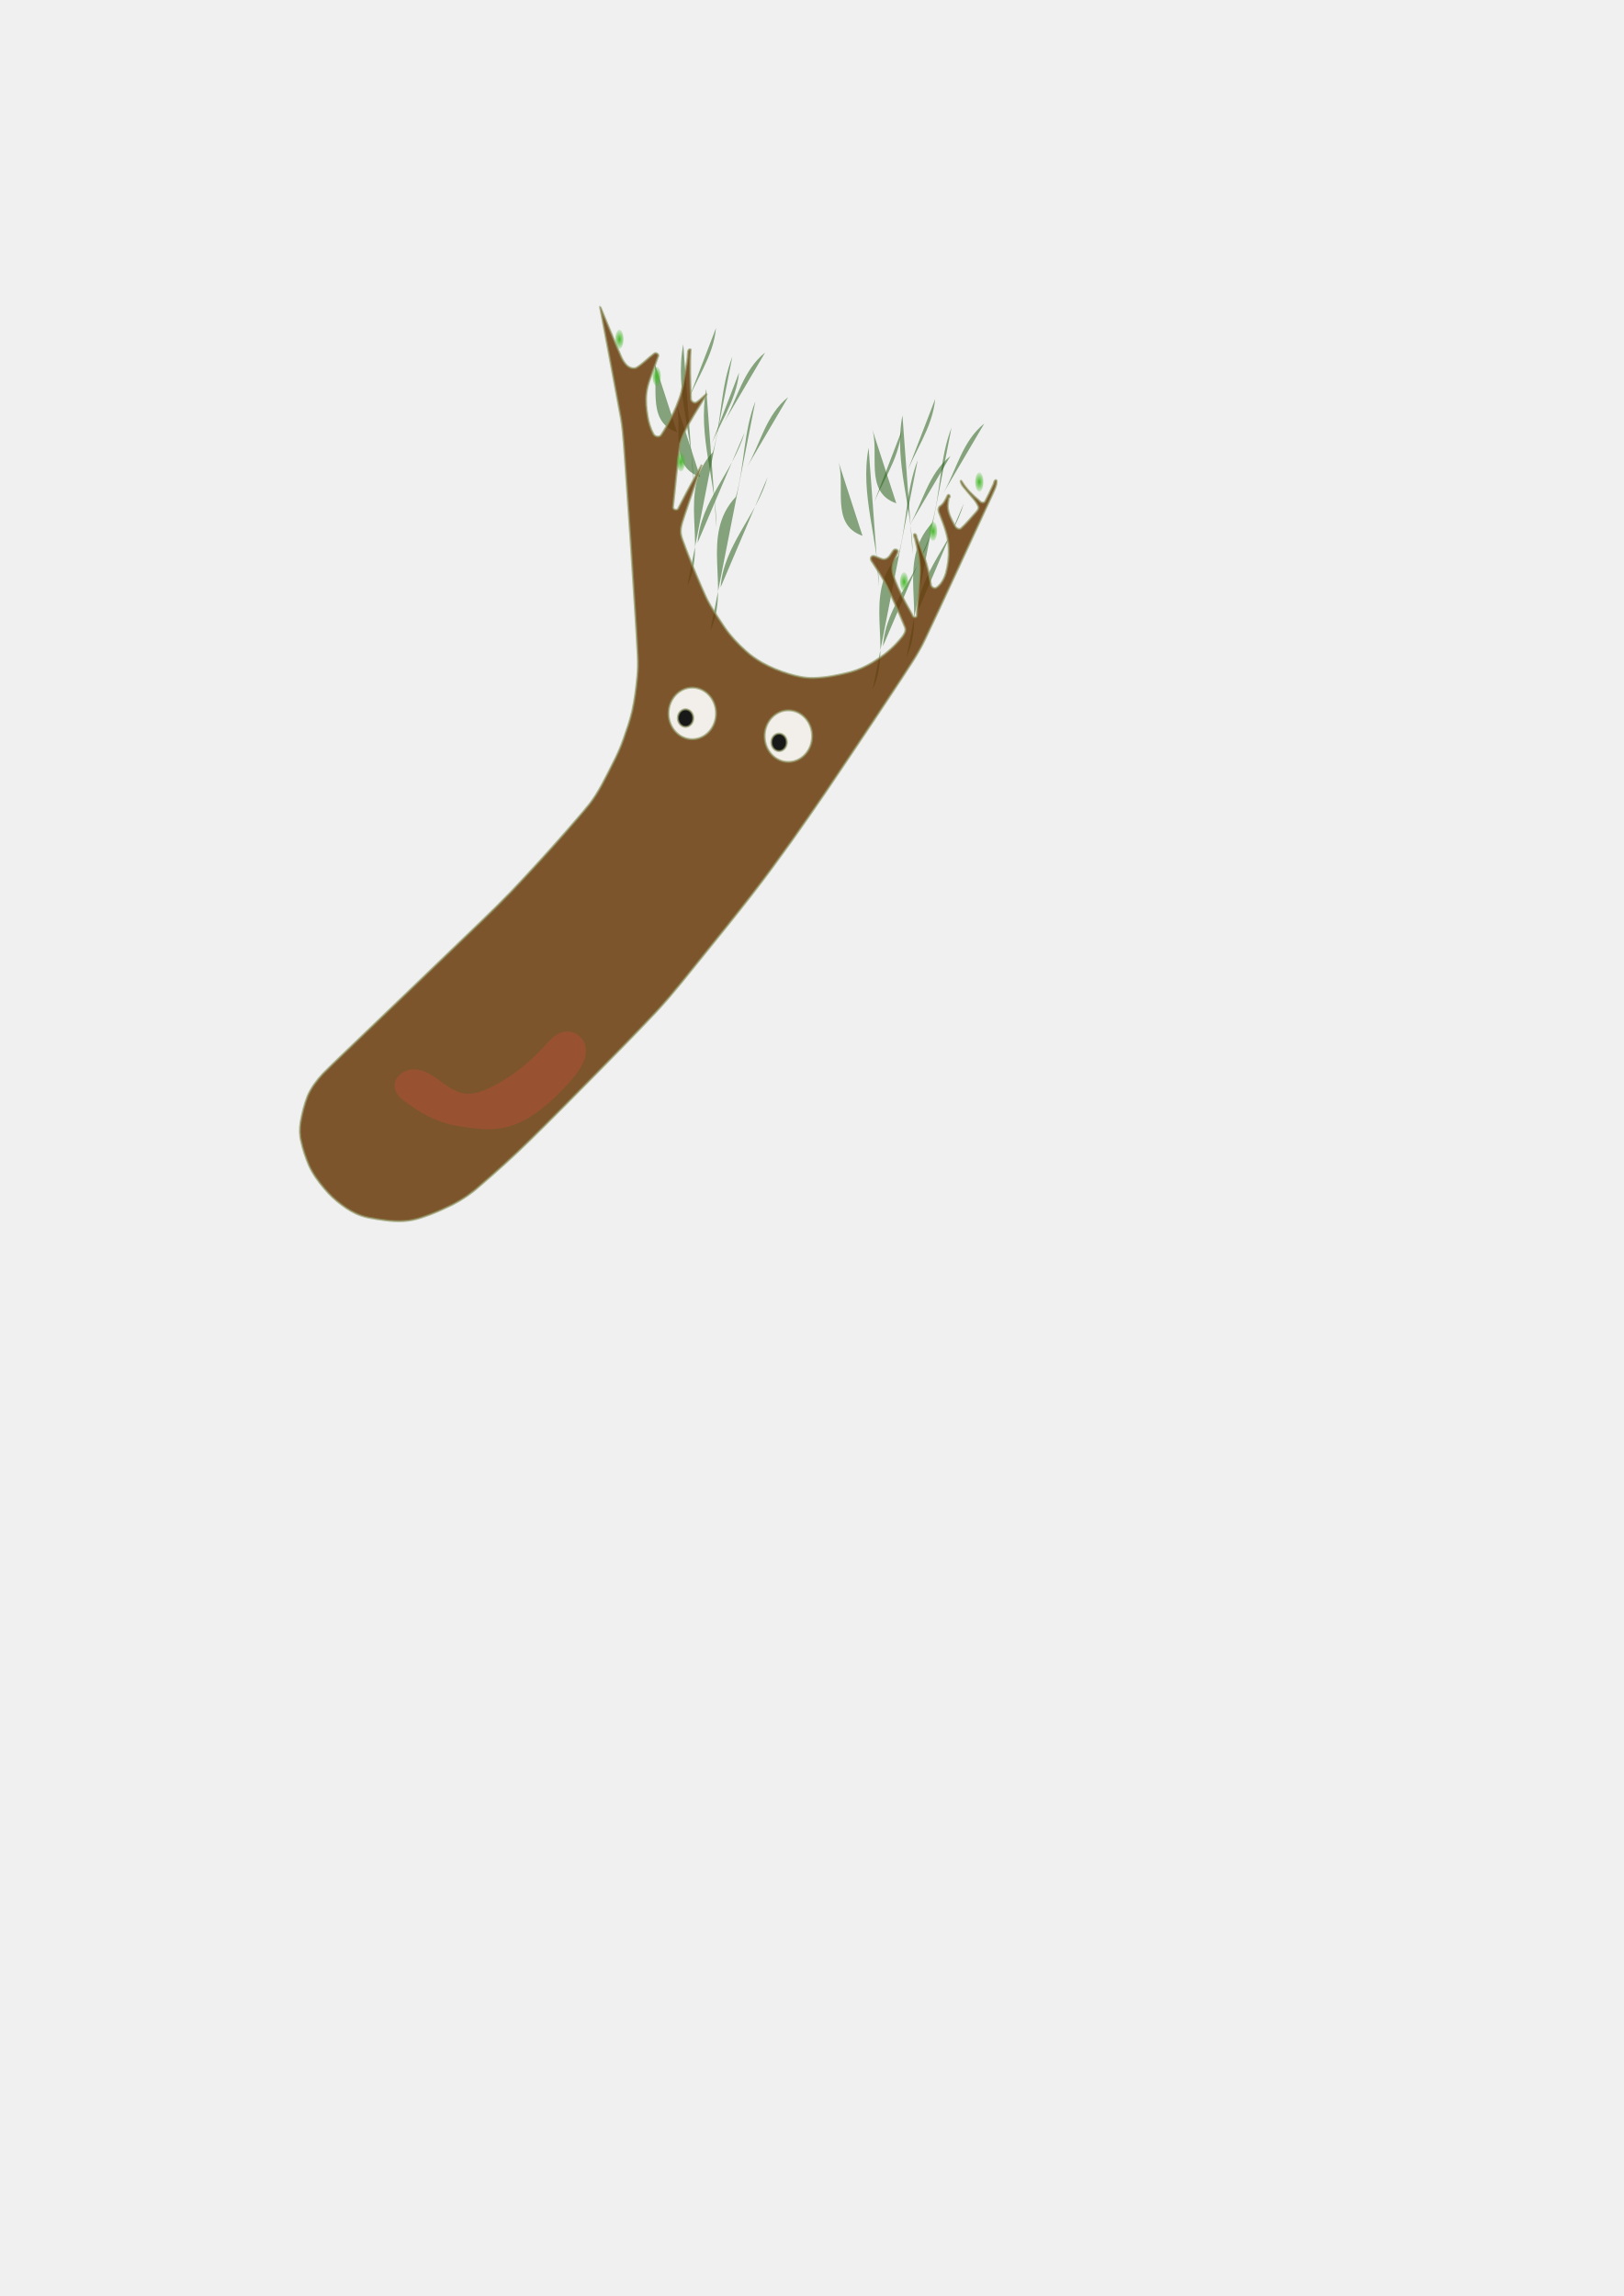
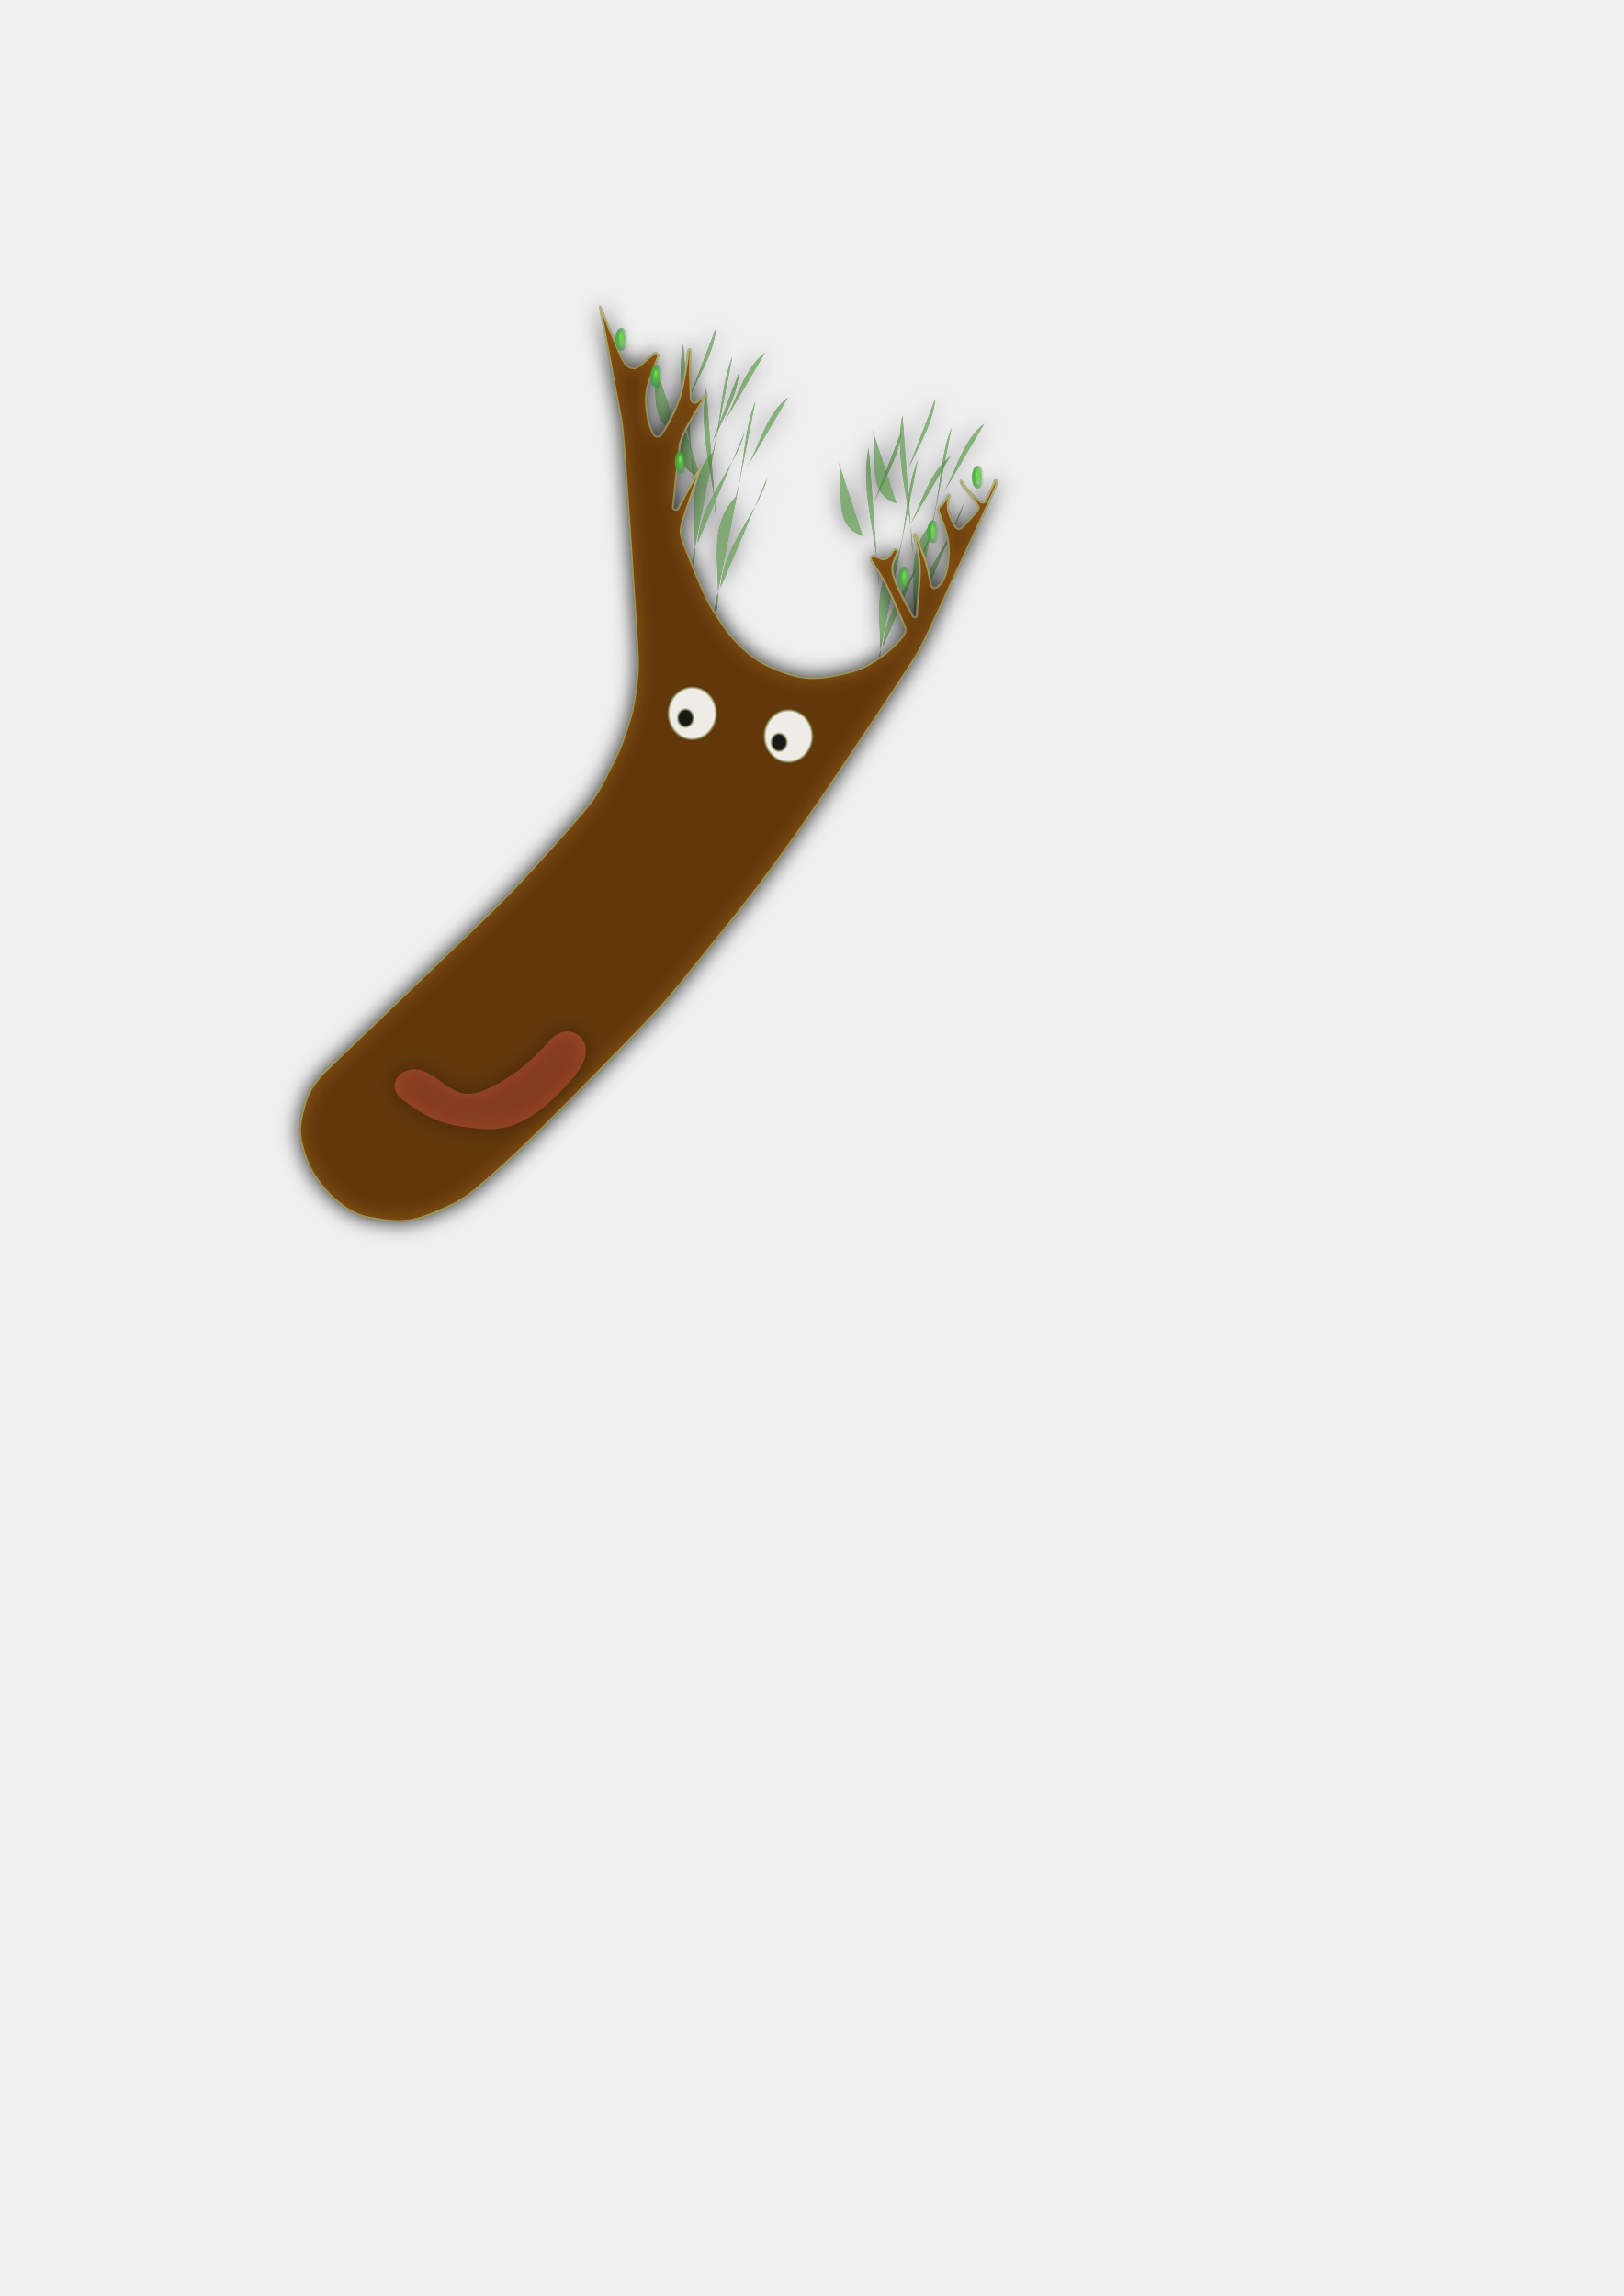
- <svg xmlns="http://www.w3.org/2000/svg" xmlns:xlink="http://www.w3.org/1999/xlink" id="svg2" height="297mm" width="210mm" version="1.1">
+ <svg xmlns="http://www.w3.org/2000/svg" id="svg2" height="297mm" width="210mm" version="1.1">
  <defs id="defs4">
-     <linearGradient id="linearGradient6453">
+     <radialGradient id="radialGradient27889" fx="303.38" fy="163.41" gradientUnits="userSpaceOnUse" cy="163.81" cx="303.68" gradientTransform="matrix(1,0,0,2.333333,0,-218.409)" r="1.136">
      <stop id="stop6455" stop-color="#47b82c" offset="0" />
      <stop id="stop6457" stop-color="#47b82c" stop-opacity="0" offset="1" />
+     </radialGradient>
+     <linearGradient id="linearGradient27891" y2="163.81" gradientUnits="userSpaceOnUse" x2="305.31" y1="163.81" x1="302.04">
+       <stop id="stop27415" stop-color="#33892f" offset="0" />
+       <stop id="stop27417" stop-color="#33892f" stop-opacity="0" offset="1" />
    </linearGradient>
-     <radialGradient id="radialGradient6461" xlink:href="#linearGradient6453" gradientUnits="userSpaceOnUse" cy="163.81" cx="303.68" gradientTransform="matrix(1,0,0,1.92594,0,-151.6753)" r="1.636" />
-     <radialGradient id="radialGradient7966" gradientUnits="userSpaceOnUse" cy="163.81" cx="303.68" gradientTransform="matrix(1,0,0,1.92594,0,-151.6753)" r="1.636">
-       <stop id="stop6455-7" stop-color="#47b82c" offset="0" />
-       <stop id="stop6457-2" stop-color="#47b82c" stop-opacity="0" offset="1" />
-     </radialGradient>
+     <filter id="filter27953" height="1.5" width="1.5" color-interpolation-filters="sRGB" y="-0.25" x="-0.25">
+       <feGaussianBlur id="feGaussianBlur27955" result="result1" stdDeviation="5" in="SourceAlpha" />
+       <feComposite id="feComposite27957" in2="result1" k2="3.2" k1="-1" result="result3" k4="-2" operator="arithmetic" />
+       <feColorMatrix id="feColorMatrix27959" values="1 0 0 0 0 0 1 0 0 0 0 0 1 0 0 0 0 0 10 0 " result="result2" />
+       <feComposite id="feComposite27961" operator="out" in="SourceGraphic" in2="result2" result="fbSourceGraphic" />
+       <feBlend id="feBlend27963" result="result91" in="result1" in2="fbSourceGraphic" mode="multiply" />
+       <feBlend id="feBlend27965" in="fbSourceGraphic" in2="result91" mode="screen" />
+     </filter>
+     <filter id="filter27967" height="1.5" width="1.5" color-interpolation-filters="sRGB" y="-0.25" x="-0.25">
+       <feGaussianBlur id="feGaussianBlur27969" result="result1" stdDeviation="5" in="SourceAlpha" />
+       <feComposite id="feComposite27971" in2="result1" k2="3.2" k1="-1" result="result3" k4="-2" operator="arithmetic" />
+       <feColorMatrix id="feColorMatrix27973" values="1 0 0 0 0 0 1 0 0 0 0 0 1 0 0 0 0 0 10 0 " result="result2" />
+       <feComposite id="feComposite27975" operator="out" in="SourceGraphic" in2="result2" result="fbSourceGraphic" />
+       <feBlend id="feBlend27977" result="result91" in="result1" in2="fbSourceGraphic" mode="multiply" />
+       <feBlend id="feBlend27979" in="fbSourceGraphic" in2="result91" mode="screen" />
+     </filter>
+     <filter id="filter27981" height="1.5" width="1.5" color-interpolation-filters="sRGB" y="-0.25" x="-0.25">
+       <feGaussianBlur id="feGaussianBlur27983" result="result1" stdDeviation="5" in="SourceAlpha" />
+       <feComposite id="feComposite27985" in2="result1" k2="3.2" k1="-1" result="result3" k4="-2" operator="arithmetic" />
+       <feColorMatrix id="feColorMatrix27987" values="1 0 0 0 0 0 1 0 0 0 0 0 1 0 0 0 0 0 10 0 " result="result2" />
+       <feComposite id="feComposite27989" operator="out" in="SourceGraphic" in2="result2" result="fbSourceGraphic" />
+       <feBlend id="feBlend27991" result="result91" in="result1" in2="fbSourceGraphic" mode="multiply" />
+       <feBlend id="feBlend27993" in="fbSourceGraphic" in2="result91" mode="screen" />
+     </filter>
+     <filter id="filter27995" height="1.5" width="1.5" color-interpolation-filters="sRGB" y="-0.25" x="-0.25">
+       <feGaussianBlur id="feGaussianBlur27997" result="result1" stdDeviation="5" in="SourceAlpha" />
+       <feComposite id="feComposite27999" in2="result1" k2="3.2" k1="-1" result="result3" k4="-2" operator="arithmetic" />
+       <feColorMatrix id="feColorMatrix28001" values="1 0 0 0 0 0 1 0 0 0 0 0 1 0 0 0 0 0 10 0 " result="result2" />
+       <feComposite id="feComposite28003" operator="out" in="SourceGraphic" in2="result2" result="fbSourceGraphic" />
+       <feBlend id="feBlend28005" result="result91" in="result1" in2="fbSourceGraphic" mode="multiply" />
+       <feBlend id="feBlend28007" in="fbSourceGraphic" in2="result91" mode="screen" />
+     </filter>
+     <filter id="filter28009" height="1.5" width="1.5" color-interpolation-filters="sRGB" y="-0.25" x="-0.25">
+       <feGaussianBlur id="feGaussianBlur28011" result="result1" stdDeviation="5" in="SourceAlpha" />
+       <feComposite id="feComposite28013" in2="result1" k2="3.2" k1="-1" result="result3" k4="-2" operator="arithmetic" />
+       <feColorMatrix id="feColorMatrix28015" values="1 0 0 0 0 0 1 0 0 0 0 0 1 0 0 0 0 0 10 0 " result="result2" />
+       <feComposite id="feComposite28017" operator="out" in="SourceGraphic" in2="result2" result="fbSourceGraphic" />
+       <feBlend id="feBlend28019" result="result91" in="result1" in2="fbSourceGraphic" mode="multiply" />
+       <feBlend id="feBlend28021" in="fbSourceGraphic" in2="result91" mode="screen" />
+     </filter>
+     <filter id="filter28023" height="1.5" width="1.5" color-interpolation-filters="sRGB" y="-0.25" x="-0.25">
+       <feGaussianBlur id="feGaussianBlur28025" result="result1" stdDeviation="5" in="SourceAlpha" />
+       <feComposite id="feComposite28027" in2="result1" k2="3.2" k1="-1" result="result3" k4="-2" operator="arithmetic" />
+       <feColorMatrix id="feColorMatrix28029" values="1 0 0 0 0 0 1 0 0 0 0 0 1 0 0 0 0 0 10 0 " result="result2" />
+       <feComposite id="feComposite28031" operator="out" in="SourceGraphic" in2="result2" result="fbSourceGraphic" />
+       <feBlend id="feBlend28033" result="result91" in="result1" in2="fbSourceGraphic" mode="multiply" />
+       <feBlend id="feBlend28035" in="fbSourceGraphic" in2="result91" mode="screen" />
+     </filter>
+     <filter id="filter28037" height="1.5" width="1.5" color-interpolation-filters="sRGB" y="-0.25" x="-0.25">
+       <feGaussianBlur id="feGaussianBlur28039" result="result1" stdDeviation="5" in="SourceAlpha" />
+       <feComposite id="feComposite28041" in2="result1" k2="3.2" k1="-1" result="result3" k4="-2" operator="arithmetic" />
+       <feColorMatrix id="feColorMatrix28043" values="1 0 0 0 0 0 1 0 0 0 0 0 1 0 0 0 0 0 10 0 " result="result2" />
+       <feComposite id="feComposite28045" operator="out" in="SourceGraphic" in2="result2" result="fbSourceGraphic" />
+       <feBlend id="feBlend28047" result="result91" in="result1" in2="fbSourceGraphic" mode="multiply" />
+       <feBlend id="feBlend28049" in="fbSourceGraphic" in2="result91" mode="screen" />
+     </filter>
+     <filter id="filter28051" height="1.5" width="1.5" color-interpolation-filters="sRGB" y="-0.25" x="-0.25">
+       <feGaussianBlur id="feGaussianBlur28053" result="result1" stdDeviation="5" in="SourceAlpha" />
+       <feComposite id="feComposite28055" in2="result1" k2="3.2" k1="-1" result="result3" k4="-2" operator="arithmetic" />
+       <feColorMatrix id="feColorMatrix28057" values="1 0 0 0 0 0 1 0 0 0 0 0 1 0 0 0 0 0 10 0 " result="result2" />
+       <feComposite id="feComposite28059" operator="out" in="SourceGraphic" in2="result2" result="fbSourceGraphic" />
+       <feBlend id="feBlend28061" result="result91" in="result1" in2="fbSourceGraphic" mode="multiply" />
+       <feBlend id="feBlend28063" in="fbSourceGraphic" in2="result91" mode="screen" />
+     </filter>
+     <filter id="filter28065" height="1.5" width="1.5" color-interpolation-filters="sRGB" y="-0.25" x="-0.25">
+       <feGaussianBlur id="feGaussianBlur28067" result="result1" stdDeviation="5" in="SourceAlpha" />
+       <feComposite id="feComposite28069" in2="result1" k2="3.2" k1="-1" result="result3" k4="-2" operator="arithmetic" />
+       <feColorMatrix id="feColorMatrix28071" values="1 0 0 0 0 0 1 0 0 0 0 0 1 0 0 0 0 0 10 0 " result="result2" />
+       <feComposite id="feComposite28073" operator="out" in="SourceGraphic" in2="result2" result="fbSourceGraphic" />
+       <feBlend id="feBlend28075" result="result91" in="result1" in2="fbSourceGraphic" mode="multiply" />
+       <feBlend id="feBlend28077" in="fbSourceGraphic" in2="result91" mode="screen" />
+     </filter>
+     <filter id="filter28079" height="1.5" width="1.5" color-interpolation-filters="sRGB" y="-0.25" x="-0.25">
+       <feGaussianBlur id="feGaussianBlur28081" result="result1" stdDeviation="5" in="SourceAlpha" />
+       <feComposite id="feComposite28083" in2="result1" k2="3.2" k1="-1" result="result3" k4="-2" operator="arithmetic" />
+       <feColorMatrix id="feColorMatrix28085" values="1 0 0 0 0 0 1 0 0 0 0 0 1 0 0 0 0 0 10 0 " result="result2" />
+       <feComposite id="feComposite28087" operator="out" in="SourceGraphic" in2="result2" result="fbSourceGraphic" />
+       <feBlend id="feBlend28089" result="result91" in="result1" in2="fbSourceGraphic" mode="multiply" />
+       <feBlend id="feBlend28091" in="fbSourceGraphic" in2="result91" mode="screen" />
+     </filter>
+     <filter id="filter28093" height="1.5" width="1.5" color-interpolation-filters="sRGB" y="-0.25" x="-0.25">
+       <feGaussianBlur id="feGaussianBlur28095" result="result1" stdDeviation="5" in="SourceAlpha" />
+       <feComposite id="feComposite28097" in2="result1" k2="3.2" k1="-1" result="result3" k4="-2" operator="arithmetic" />
+       <feColorMatrix id="feColorMatrix28099" values="1 0 0 0 0 0 1 0 0 0 0 0 1 0 0 0 0 0 10 0 " result="result2" />
+       <feComposite id="feComposite28101" operator="out" in="SourceGraphic" in2="result2" result="fbSourceGraphic" />
+       <feBlend id="feBlend28103" result="result91" in="result1" in2="fbSourceGraphic" mode="multiply" />
+       <feBlend id="feBlend28105" in="fbSourceGraphic" in2="result91" mode="screen" />
+     </filter>
+     <filter id="filter28107" height="1.5" width="1.5" color-interpolation-filters="sRGB" y="-0.25" x="-0.25">
+       <feGaussianBlur id="feGaussianBlur28109" result="result1" stdDeviation="5" in="SourceAlpha" />
+       <feComposite id="feComposite28111" in2="result1" k2="3.2" k1="-1" result="result3" k4="-2" operator="arithmetic" />
+       <feColorMatrix id="feColorMatrix28113" values="1 0 0 0 0 0 1 0 0 0 0 0 1 0 0 0 0 0 10 0 " result="result2" />
+       <feComposite id="feComposite28115" operator="out" in="SourceGraphic" in2="result2" result="fbSourceGraphic" />
+       <feBlend id="feBlend28117" result="result91" in="result1" in2="fbSourceGraphic" mode="multiply" />
+       <feBlend id="feBlend28119" in="fbSourceGraphic" in2="result91" mode="screen" />
+     </filter>
  </defs>
  <g id="layer1">
-     <g id="g9216" opacity="0.593" fill-opacity="0.896" transform="translate(-51.75775,-15.17681)" fill="#256017">
+     <g id="g9216" opacity="0.593" fill-opacity="0.896" transform="translate(-51.75775,-15.17681)" filter="url(#filter28107)" fill="#256017">
      <path id="path9218" d="m399,323.36c10.12-20.777-5.475-46.202,12.483-65.356,4.307-15.305,3.654-31.756,9.517-46.644" />
      <path id="path9220" d="m402,273.36c-0.099-22.981-9.374-45.31-5-68" />
      <path id="path9222" d="m404,302.36c1.418-20.618,17.631-35.007,23-54" />
      <path id="path9224" d="m398,236.36c4.542-13.175,13.764-24.76,15-39" />
      <path id="path9226" d="m417,243.36c6.433-11.401,9.286-25.484,20-34" />
      <path id="path9228" d="m394,248.36c-16.15-5.582-7.795-24.938-12-37" />
    </g>
-     <g id="g9314" opacity="0.593" fill-opacity="0.896" transform="translate(27.59931,13.59013)" fill="#256017">
+     <g id="g9314" opacity="0.593" fill-opacity="0.896" transform="translate(27.59931,13.59013)" filter="url(#filter28093)" fill="#256017">
      <path id="path9316" d="m399,323.36c10.12-20.777-5.475-46.202,12.483-65.356,4.307-15.305,3.654-31.756,9.517-46.644" />
      <path id="path9318" d="m402,273.36c-0.099-22.981-9.374-45.31-5-68" />
      <path id="path9320" d="m404,302.36c1.418-20.618,17.631-35.007,23-54" />
      <path id="path9322" d="m398,236.36c4.542-13.175,13.764-24.76,15-39" />
      <path id="path9324" d="m417,243.36c6.433-11.401,9.286-25.484,20-34" />
      <path id="path9326" d="m394,248.36c-16.15-5.582-7.795-24.938-12-37" />
    </g>
-     <g id="g9300" opacity="0.593" fill-opacity="0.896" transform="translate(44.13203,-2.281285)" fill="#256017">
+     <g id="g9300" opacity="0.593" fill-opacity="0.896" transform="translate(44.13203,-2.281285)" filter="url(#filter28079)" fill="#256017">
      <path id="path9302" d="m399,323.36c10.12-20.777-5.475-46.202,12.483-65.356,4.307-15.305,3.654-31.756,9.517-46.644" />
      <path id="path9304" d="m402,273.36c-0.099-22.981-9.374-45.31-5-68" />
      <path id="path9306" d="m404,302.36c1.418-20.618,17.631-35.007,23-54" />
      <path id="path9308" d="m398,236.36c4.542-13.175,13.764-24.76,15-39" />
      <path id="path9310" d="m417,243.36c6.433-11.401,9.286-25.484,20-34" />
      <path id="path9312" d="m394,248.36c-16.15-5.582-7.795-24.938-12-37" />
    </g>
-     <g id="g9286" opacity="0.593" fill-opacity="0.896" transform="translate(-63,-37)" fill="#256017">
+     <g id="g9286" opacity="0.593" fill-opacity="0.896" transform="translate(-63,-37)" filter="url(#filter28065)" fill="#256017">
      <path id="path9288" d="m399,323.36c10.12-20.777-5.475-46.202,12.483-65.356,4.307-15.305,3.654-31.756,9.517-46.644" />
      <path id="path9290" d="m402,273.36c-0.099-22.981-9.374-45.31-5-68" />
      <path id="path9292" d="m404,302.36c1.418-20.618,17.631-35.007,23-54" />
      <path id="path9294" d="m398,236.36c4.542-13.175,13.764-24.76,15-39" />
      <path id="path9296" d="m417,243.36c6.433-11.401,9.286-25.484,20-34" />
      <path id="path9298" d="m394,248.36c-16.15-5.582-7.795-24.938-12-37" />
    </g>
-     <path id="path3590" d="M293.28,149.97c3.03,16.05,6.13,32.09,9.06,48.16,0.83,4.24,1.65,8.5,2.04,12.81,0.69,6.73,1.04,13.5,1.56,20.25,1.61,22.89,3.18,45.77,4.58,68.67,0.42,6.89,0.9,13.79,1.21,20.7,0.18,3.43,0.13,6.88-0.21,10.3-0.54,5.61-1.24,11.22-2.47,16.73-1.07,4.66-2.68,9.17-4.24,13.69-1.46,4.21-3.32,8.26-5.37,12.2-3.43,6.75-6.67,13.68-11.33,19.69-3.74,4.61-7.67,9.08-11.56,13.56-8.79,10.02-17.79,19.86-26.97,29.53-4.74,4.87-9.55,9.65-14.46,14.35-22.78,22-45.73,43.84-68.54,65.81-2.89,2.82-5.84,5.58-8.67,8.46-3.02,3.27-5.79,6.87-7.54,10.99-1.63,4.13-2.67,8.47-3.45,12.84-0.48,3.11-0.47,6.31,0.31,9.37,0.86,4.04,2.23,7.95,3.82,11.74,1.88,4.15,4.6,7.86,7.55,11.31,2.45,2.93,5.23,5.58,8.32,7.83,2.96,2.25,6.19,4.19,9.72,5.39,2.37,0.84,4.88,1.19,7.36,1.63,5.85,0.92,11.88,1.64,17.74,0.43,2.87-0.55,5.62-1.6,8.36-2.58,3.76-1.45,7.44-3.09,11.04-4.86,4.72-2.44,9.17-5.42,13.12-8.96,8.48-7.27,16.78-14.74,24.75-22.56,10.56-10.35,20.95-20.89,31.33-31.42,10.24-10.44,20.53-20.82,30.53-31.48,4.21-4.52,8.17-9.26,12.09-14.02,7.49-9.26,14.98-18.51,22.44-27.8,4.18-5.24,8.36-10.48,12.46-15.79,6.6-8.49,12.94-17.17,19.2-25.91,5.55-7.82,11.01-15.7,16.42-23.61,7.88-11.69,15.76-23.38,23.57-35.11,6.4-9.71,12.93-19.34,19.19-29.14,2.18-3.47,4.25-7.01,5.99-10.72,5.14-10.75,10.1-21.58,15.13-32.37,5.72-12.36,11.46-24.71,17.16-37.07,0.83-2.06,1.97-4,2.51-6.16,0.01-0.63,0.5-2.04-0.28-2.16-1,0.38-0.75,1.77-1.34,2.54-1.2,2.71-2.54,5.36-3.91,7.99-0.73,0.93-2.2,0.45-2.78-0.41-3.26-2.7-6.36-5.7-8.56-9.34-0.44-0.81-0.79-0.36-0.44,0.33,0.61,1.96,2.28,3.29,3.46,4.9,1.85,2.25,4.03,4.33,5.13,7.08,0.2,1.49-1.12,2.5-1.97,3.53-2.18,2.4-4.25,4.91-6.65,7.1-1.22,0.61-2.56-0.4-3.03-1.5-1.59-2.95-3.28-6.04-3.38-9.47,0.1-1.38,0.27-2.74,0.5-4.1,1.14-0.01,0.19-2.18-0.53-1.18-1,2-1.95,4.25-3.94,5.46-0.96,1.05-0.57,2.63,0.01,3.77,2.09,5.4,4.36,10.94,4.43,16.82,0.16,4.05-0.31,8.13-1.37,12.04-0.59,1.87-1.4,3.67-2.62,5.22-0.66,0.78-1.42,1.57-2.35,2-1.15,0.3-2.38-0.74-2.38-1.91-0.86-4.45-1.56-8.99-3.28-13.22-1.15-3.2-2.41-6.36-3.66-9.53-0.04-0.65-0.44-2.3-1.34-1.53-0.07,1.12,0.66,2.06,0.76,3.15,1.39,5.67,2.49,11.52,2,17.39-0.31,6.43-1.14,12.83-1.39,19.27-0.3,1.16-2.01,0.66-2.14-0.36-1.44-2.9-3.2-5.64-4.6-8.56-1.67-3.31-3.27-6.68-4.46-10.19-0.74-2.35-1.05-4.98-0.05-7.31,0.57-1.72,1.51-3.3,2.04-5.05-0.13-1.22-1.86-1.33-2.34-0.26-1.1,1.32-1.75,3.2-3.48,3.86-1.4,0.62-2.85-0.27-4.15-0.76-0.88-0.31-1.9-1.01-2.82-0.43-0.9,0.84-0.36,2.13,0.34,2.9,2.46,3.76,4.97,7.51,7,11.53,1.33,2.66,2.44,5.41,3.7,8.1,1.83,4.09,3.63,8.2,5.31,12.35,0.51,1.67-0.51,3.25-1.49,4.51-2.01,2.52-4.24,4.84-6.69,6.92-2.41,2.12-5.12,3.86-7.82,5.57-3.31,1.94-6.81,3.59-10.51,4.61-6.04,1.55-12.2,2.83-18.45,2.95-4.04,0.07-8.02-0.79-11.85-1.97-4.53-1.37-8.94-3.15-13.07-5.47-2.83-1.64-5.55-3.5-7.97-5.72-3.83-3.42-7.38-7.19-10.32-11.41-2.45-3.6-4.86-7.23-7.08-10.96-1.81-3.08-3.21-6.36-4.62-9.64-3.14-7.26-6.14-14.58-8.84-22.01-0.57-1.59-1.11-3.23-1-4.94,0.11-2.64,1.15-5.11,1.92-7.6,2.74-8.21,5.57-16.38,8.38-24.56-3.98,7.12-7.88,14.29-11.59,21.56-0.69,1.04-2.73,0.34-2.47-0.94,1.01-10.33,2.19-20.65,3.41-30.97,2.01-6.61,5.9-12.4,9.44-18.27,1.22-2.01,2.45-4.01,3.68-6.01-1.93,1.25-3.32,3.21-5.37,4.28-1.28,0.33-2.58-0.94-2.44-2.22-0.24-7.91-0.63-15.84-0.1-23.74-0.99-0.53-1.41,0.89-1.37,1.65-0.09,3.18-0.79,6.3-1.25,9.43-0.82,4.31-1.39,8.69-2.91,12.83-1.67,4.87-3.97,9.5-6.51,13.97-0.76,1.41-1.65,2.74-2.52,4.08-1.07,1.11-3.16,0.6-3.72-0.81-1.46-2.66-2.3-5.6-2.78-8.59-0.6-3.66-1-7.41-0.55-11.11,0.28-2.64,1.05-5.2,1.96-7.69,1.22-3.6,2.58-7.16,3.87-10.73,0-1.06-1.48-1.71-2.22-0.91-2.94,2.13-5.37,4.93-8.53,6.78-1.92,0.79-4.11-0.26-5.3-1.83-2.01-2.31-2.81-5.34-4.11-8.06-2.75-6.59-5.44-13.21-8.21-19.8,0,0.01-0.22-0.33-0.19-0.12z" stroke-opacity="0.642" fill-opacity="0.848" stroke="#919966" fill="#683a0b" />
+     <path id="path3590" d="m293.28,149.97c3.027,16.053,6.127,32.093,9.056,48.164,0.837,4.241,1.648,8.494,2.039,12.803,0.693,6.738,1.046,13.505,1.564,20.258,1.607,22.882,3.177,45.766,4.576,68.662,0.426,6.899,0.901,13.795,1.217,20.699,0.18,3.436,0.127,6.883-0.215,10.308-0.541,5.609-1.233,11.22-2.466,16.723-1.072,4.662-2.684,9.177-4.241,13.693-1.46,4.205-3.32,8.257-5.372,12.203-3.426,6.747-6.664,13.677-11.329,19.685-3.744,4.612-7.665,9.078-11.564,13.559-8.79,10.023-17.784,19.866-26.967,29.529-4.734,4.869-9.55,9.658-14.458,14.35-22.785,22.002-45.726,43.841-68.54,65.813-2.89,2.819-5.841,5.58-8.669,8.461-3.022,3.269-5.788,6.872-7.542,10.991-1.627,4.131-2.667,8.471-3.448,12.834-0.482,3.111-0.472,6.315,0.305,9.379,0.861,4.031,2.233,7.942,3.826,11.737,1.875,4.151,4.594,7.861,7.548,11.305,2.452,2.932,5.231,5.588,8.324,7.836,2.961,2.243,6.187,4.182,9.712,5.392,2.378,0.84,4.889,1.19,7.362,1.63,5.85,0.911,11.879,1.632,17.741,0.43,2.873-0.551,5.616-1.608,8.365-2.582,3.753-1.447,7.433-3.09,11.04-4.864,4.718-2.438,9.163-5.413,13.118-8.962,8.472-7.267,16.779-14.73,24.743-22.553,10.566-10.355,20.95-20.894,31.337-31.427,10.236-10.434,20.529-20.815,30.526-31.478,4.206-4.518,8.167-9.258,12.092-14.021,7.489-9.256,14.981-18.511,22.439-27.792,4.175-5.247,8.36-10.486,12.462-15.791,6.598-8.488,12.935-17.176,19.199-25.913,5.547-7.819,11.007-15.701,16.42-23.613,7.876-11.688,15.754-23.375,23.567-35.105,6.403-9.712,12.931-19.343,19.195-29.146,2.181-3.467,4.249-7.009,5.988-10.72,5.141-10.743,10.099-21.573,15.13-32.367,5.715-12.359,11.46-24.704,17.155-37.072,0.83-2.052,1.977-3.996,2.513-6.156,0.013-0.626,0.496-2.039-0.28-2.163-0.995,0.385-0.754,1.772-1.335,2.54-1.205,2.712-2.544,5.36-3.915,7.991-0.735,0.93-2.205,0.449-2.781-0.406-3.257-2.7-6.357-5.702-8.562-9.344-0.434-0.81-0.784-0.363-0.438,0.328,0.607,1.963,2.282,3.297,3.462,4.905,1.847,2.248,4.027,4.333,5.131,7.08,0.199,1.487-1.124,2.502-1.969,3.531-2.183,2.398-4.255,4.905-6.656,7.094-1.214,0.617-2.553-0.395-3.031-1.5-1.583-2.95-3.28-6.04-3.375-9.469,0.099-1.373,0.271-2.737,0.5-4.094,1.134-0.018,0.189-2.185-0.531-1.188-0.996,2.004-1.948,4.252-3.938,5.469-0.958,1.05-0.569,2.62,0.003,3.764,2.096,5.405,4.367,10.938,4.438,16.825,0.153,4.049-0.312,8.127-1.379,12.036-0.581,1.867-1.4,3.672-2.617,5.215-0.656,0.785-1.419,1.576-2.352,2.003-1.149,0.302-2.372-0.743-2.375-1.906-0.859-4.457-1.565-8.989-3.283-13.218-1.15-3.203-2.411-6.365-3.655-9.532-0.046-0.647-0.446-2.301-1.344-1.531-0.069,1.114,0.659,2.059,0.762,3.146,1.392,5.675,2.487,11.525,2.003,17.391-0.311,6.435-1.147,12.835-1.389,19.275-0.301,1.156-2.012,0.653-2.147-0.368-1.442-2.901-3.202-5.634-4.598-8.56-1.674-3.307-3.267-6.673-4.459-10.186-0.736-2.355-1.053-4.982-0.053-7.31,0.57-1.723,1.512-3.303,2.038-5.045-0.13-1.225-1.853-1.335-2.34-0.27-1.098,1.325-1.745,3.208-3.472,3.863-1.409,0.617-2.854-0.267-4.154-0.763-0.88-0.303-1.905-1.008-2.815-0.424-0.91,0.84-0.365,2.124,0.331,2.897,2.463,3.763,4.972,7.514,7.002,11.534,1.33,2.655,2.446,5.411,3.703,8.101,1.83,4.088,3.626,8.192,5.308,12.343,0.511,1.669-0.511,3.253-1.488,4.519-2.006,2.51-4.239,4.834-6.692,6.911-2.404,2.122-5.116,3.86-7.82,5.571-3.306,1.945-6.806,3.597-10.512,4.618-6.034,1.548-12.198,2.825-18.447,2.944-4.035,0.076-8.015-0.786-11.853-1.964-4.523-1.371-8.94-3.153-13.063-5.473-2.838-1.641-5.556-3.5-7.971-5.724-3.833-3.421-7.384-7.185-10.324-11.409-2.444-3.597-4.854-7.223-7.079-10.96-1.808-3.078-3.212-6.362-4.617-9.636-3.138-7.257-6.138-14.578-8.838-22.009-0.573-1.589-1.114-3.229-1.002-4.943,0.106-2.643,1.15-5.105,1.917-7.602,2.737-8.206,5.572-16.379,8.383-24.56-3.985,7.122-7.884,14.293-11.594,21.562-0.691,1.043-2.724,0.336-2.469-0.938,1.01-10.336,2.192-20.655,3.406-30.969,2.015-6.615,5.908-12.406,9.443-18.276,1.222-2.005,2.455-4.003,3.682-6.005-1.935,1.248-3.32,3.204-5.375,4.281-1.279,0.324-2.574-0.946-2.438-2.219-0.242-7.913-0.63-15.84-0.094-23.75-0.997-0.524-1.413,0.897-1.375,1.656-0.088,3.176-0.785,6.296-1.252,9.43-0.82,4.307-1.389,8.693-2.912,12.828-1.665,4.874-3.962,9.504-6.51,13.971-0.758,1.409-1.65,2.739-2.513,4.084-1.077,1.106-3.167,0.601-3.719-0.812-1.462-2.659-2.302-5.604-2.784-8.588-0.595-3.667-0.997-7.409-0.551-11.116,0.286-2.642,1.047-5.201,1.956-7.689,1.226-3.602,2.58-7.158,3.879-10.733-0.007-1.052-1.484-1.705-2.219-0.906-2.947,2.128-5.38,4.93-8.531,6.781-1.923,0.791-4.118-0.257-5.306-1.826-2.003-2.316-2.807-5.348-4.107-8.061-2.751-6.594-5.437-13.216-8.211-19.8,0.006,0.01-0.222-0.336-0.188-0.125z" stroke-opacity="0.642" fill-opacity="0.848" filter="url(#filter28051)" stroke="#919966" fill="#683a0b" />
    <path id="path6172" d="m350.02,348.79a11.617,12.627,0,1,1,-23.234,0,11.617,12.627,0,1,1,23.234,0z" stroke-opacity="0.642" fill-opacity="0.896" stroke="#919966" fill="#FFF" />
    <path id="path6174" d="m350.02,348.79a11.617,12.627,0,1,1,-23.234,0,11.617,12.627,0,1,1,23.234,0z" stroke-opacity="0.642" fill-opacity="0.896" transform="translate(46.97209,11.11168)" stroke="#919966" fill="#FFF" />
    <path id="path6178" d="m260.62,363.19a3.788,4.293,0,1,1,-7.576,0,3.788,4.293,0,1,1,7.576,0z" stroke-opacity="0.642" fill-opacity="0.896" transform="translate(78.28682,-12.12183)" stroke="#919966" fill="#000" />
    <path id="path6178-5" d="m260.62,363.19a3.788,4.293,0,1,1,-7.576,0,3.788,4.293,0,1,1,7.576,0z" stroke-opacity="0.642" fill-opacity="0.896" transform="translate(123.9962,-0.2525379)" stroke="#919966" fill="#000" />
-     <path id="path6451" d="m304.81,163.81a1.136,2.652,0,1,1,-2.273,0,1.136,2.652,0,1,1,2.273,0z" transform="matrix(1.777778,0,0,1.777778,-237.0772,-125.3429)" fill="url(#radialGradient6461)" />
-     <path id="path7901" d="m304.81,163.81a1.136,2.652,0,1,1,-2.273,0,1.136,2.652,0,1,1,2.273,0z" transform="matrix(1.777778,0,0,1.777778,-218.8692,-107.1349)" fill="url(#radialGradient6461)" />
-     <path id="path7905" d="m304.81,163.81a1.136,2.652,0,1,1,-2.273,0,1.136,2.652,0,1,1,2.273,0z" transform="matrix(1.777778,0,0,1.777778,-207.0252,-65.41556)" fill="url(#radialGradient6461)" />
-     <path id="path7905-2" d="m304.81,163.81a1.136,2.652,0,1,1,-2.273,0,1.136,2.652,0,1,1,2.273,0z" transform="matrix(1.777778,0,0,1.777778,-97.92871,-6.767778)" fill="url(#radialGradient7966)" />
-     <path id="path7905-9" d="m304.81,163.81a1.136,2.652,0,1,1,-2.273,0,1.136,2.652,0,1,1,2.273,0z" transform="matrix(1.777778,0,0,1.777778,-83.78658,-31.51651)" fill="url(#radialGradient7966)" />
-     <path id="path7905-1" d="m304.81,163.81a1.136,2.652,0,1,1,-2.273,0,1.136,2.652,0,1,1,2.273,0z" transform="matrix(1.777778,0,0,1.777778,-61.15916,-55.55815)" fill="url(#radialGradient7966)" />
-     <path id="path9328" opacity="0.593" d="m276.5,504.35c-4.012,0.385-7.086,3.352-9.583,6.271-8.043,8.951-17.573,16.774-28.623,21.698-4.194,2.01-9.155,3.378-13.705,1.732-5.494-1.806-9.526-6.212-14.526-8.929-3.415-1.952-7.689-3.191-11.488-1.59-3.166,1.161-6.039,4.214-5.639,7.788,0.322,3.184,2.639,5.767,5.277,7.367,7.19,5.412,15.299,9.987,24.261,11.551,4.718,0.912,9.505,1.482,14.296,1.81,5.736,0.264,11.596-0.577,16.803-3.088,8.476-3.703,15.428-10.058,21.781-16.64,4.067-4.177,8.007-8.712,10.262-14.144,1.173-3.371,1.172-7.495-1.168-10.353-1.885-2.424-4.899-3.758-7.95-3.472z" fill-opacity="0.517" fill="#db4c3a" />
+     <path id="path9328" opacity="0.593" d="m276.5,504.35c-4.012,0.385-7.086,3.352-9.583,6.271-8.043,8.951-17.573,16.774-28.623,21.698-4.194,2.01-9.155,3.378-13.705,1.732-5.494-1.806-9.526-6.212-14.526-8.929-3.415-1.952-7.689-3.191-11.488-1.59-3.166,1.161-6.039,4.214-5.639,7.788,0.322,3.184,2.639,5.767,5.277,7.367,7.19,5.412,15.299,9.987,24.261,11.551,4.718,0.912,9.505,1.482,14.296,1.81,5.736,0.264,11.596-0.577,16.803-3.088,8.476-3.703,15.428-10.058,21.781-16.64,4.067-4.177,8.007-8.712,10.262-14.144,1.173-3.371,1.172-7.495-1.168-10.353-1.885-2.424-4.899-3.758-7.95-3.472z" fill-opacity="0.517" filter="url(#filter28037)" fill="#db4c3a" />
+     <path id="path7905" d="m304.81,163.81a1.136,2.652,0,1,1,-2.273,0,1.136,2.652,0,1,1,2.273,0z" stroke-opacity="0.74" fill-rule="nonzero" transform="matrix(1.777778,0,0,1.777778,-207.0252,-65.41556)" filter="url(#filter28023)" stroke="url(#linearGradient27891)" fill="url(#radialGradient27889)" />
+     <path id="path7905-7" d="m304.81,163.81a1.136,2.652,0,1,1,-2.273,0,1.136,2.652,0,1,1,2.273,0z" stroke-opacity="0.74" fill-rule="nonzero" transform="matrix(1.777778,0,0,1.777778,-218.969,-107.3296)" filter="url(#filter28009)" stroke="url(#linearGradient27891)" fill="url(#radialGradient27889)" />
+     <path id="path7905-0" d="m304.81,163.81a1.136,2.652,0,1,1,-2.273,0,1.136,2.652,0,1,1,2.273,0z" stroke-opacity="0.74" fill-rule="nonzero" transform="matrix(1.777778,0,0,1.777778,-236.037,-125.3912)" filter="url(#filter27995)" stroke="url(#linearGradient27891)" fill="url(#radialGradient27889)" />
+     <path id="path7905-3" d="m304.81,163.81a1.136,2.652,0,1,1,-2.273,0,1.136,2.652,0,1,1,2.273,0z" stroke-opacity="0.74" fill-rule="nonzero" transform="matrix(1.777778,0,0,1.777778,-61.79158,-57.93763)" filter="url(#filter27981)" stroke="url(#linearGradient27891)" fill="url(#radialGradient27889)" />
+     <path id="path7905-79" d="m304.81,163.81a1.136,2.652,0,1,1,-2.273,0,1.136,2.652,0,1,1,2.273,0z" stroke-opacity="0.74" fill-rule="nonzero" transform="matrix(1.777778,0,0,1.777778,-83.65263,-31.22507)" filter="url(#filter27967)" stroke="url(#linearGradient27891)" fill="url(#radialGradient27889)" />
+     <path id="path7905-03" d="m304.81,163.81a1.136,2.652,0,1,1,-2.273,0,1.136,2.652,0,1,1,2.273,0z" stroke-opacity="0.74" fill-rule="nonzero" transform="matrix(1.777778,0,0,1.777778,-97.62265,-8.662596)" filter="url(#filter27953)" stroke="url(#linearGradient27891)" fill="url(#radialGradient27889)" />
  </g>
</svg>
